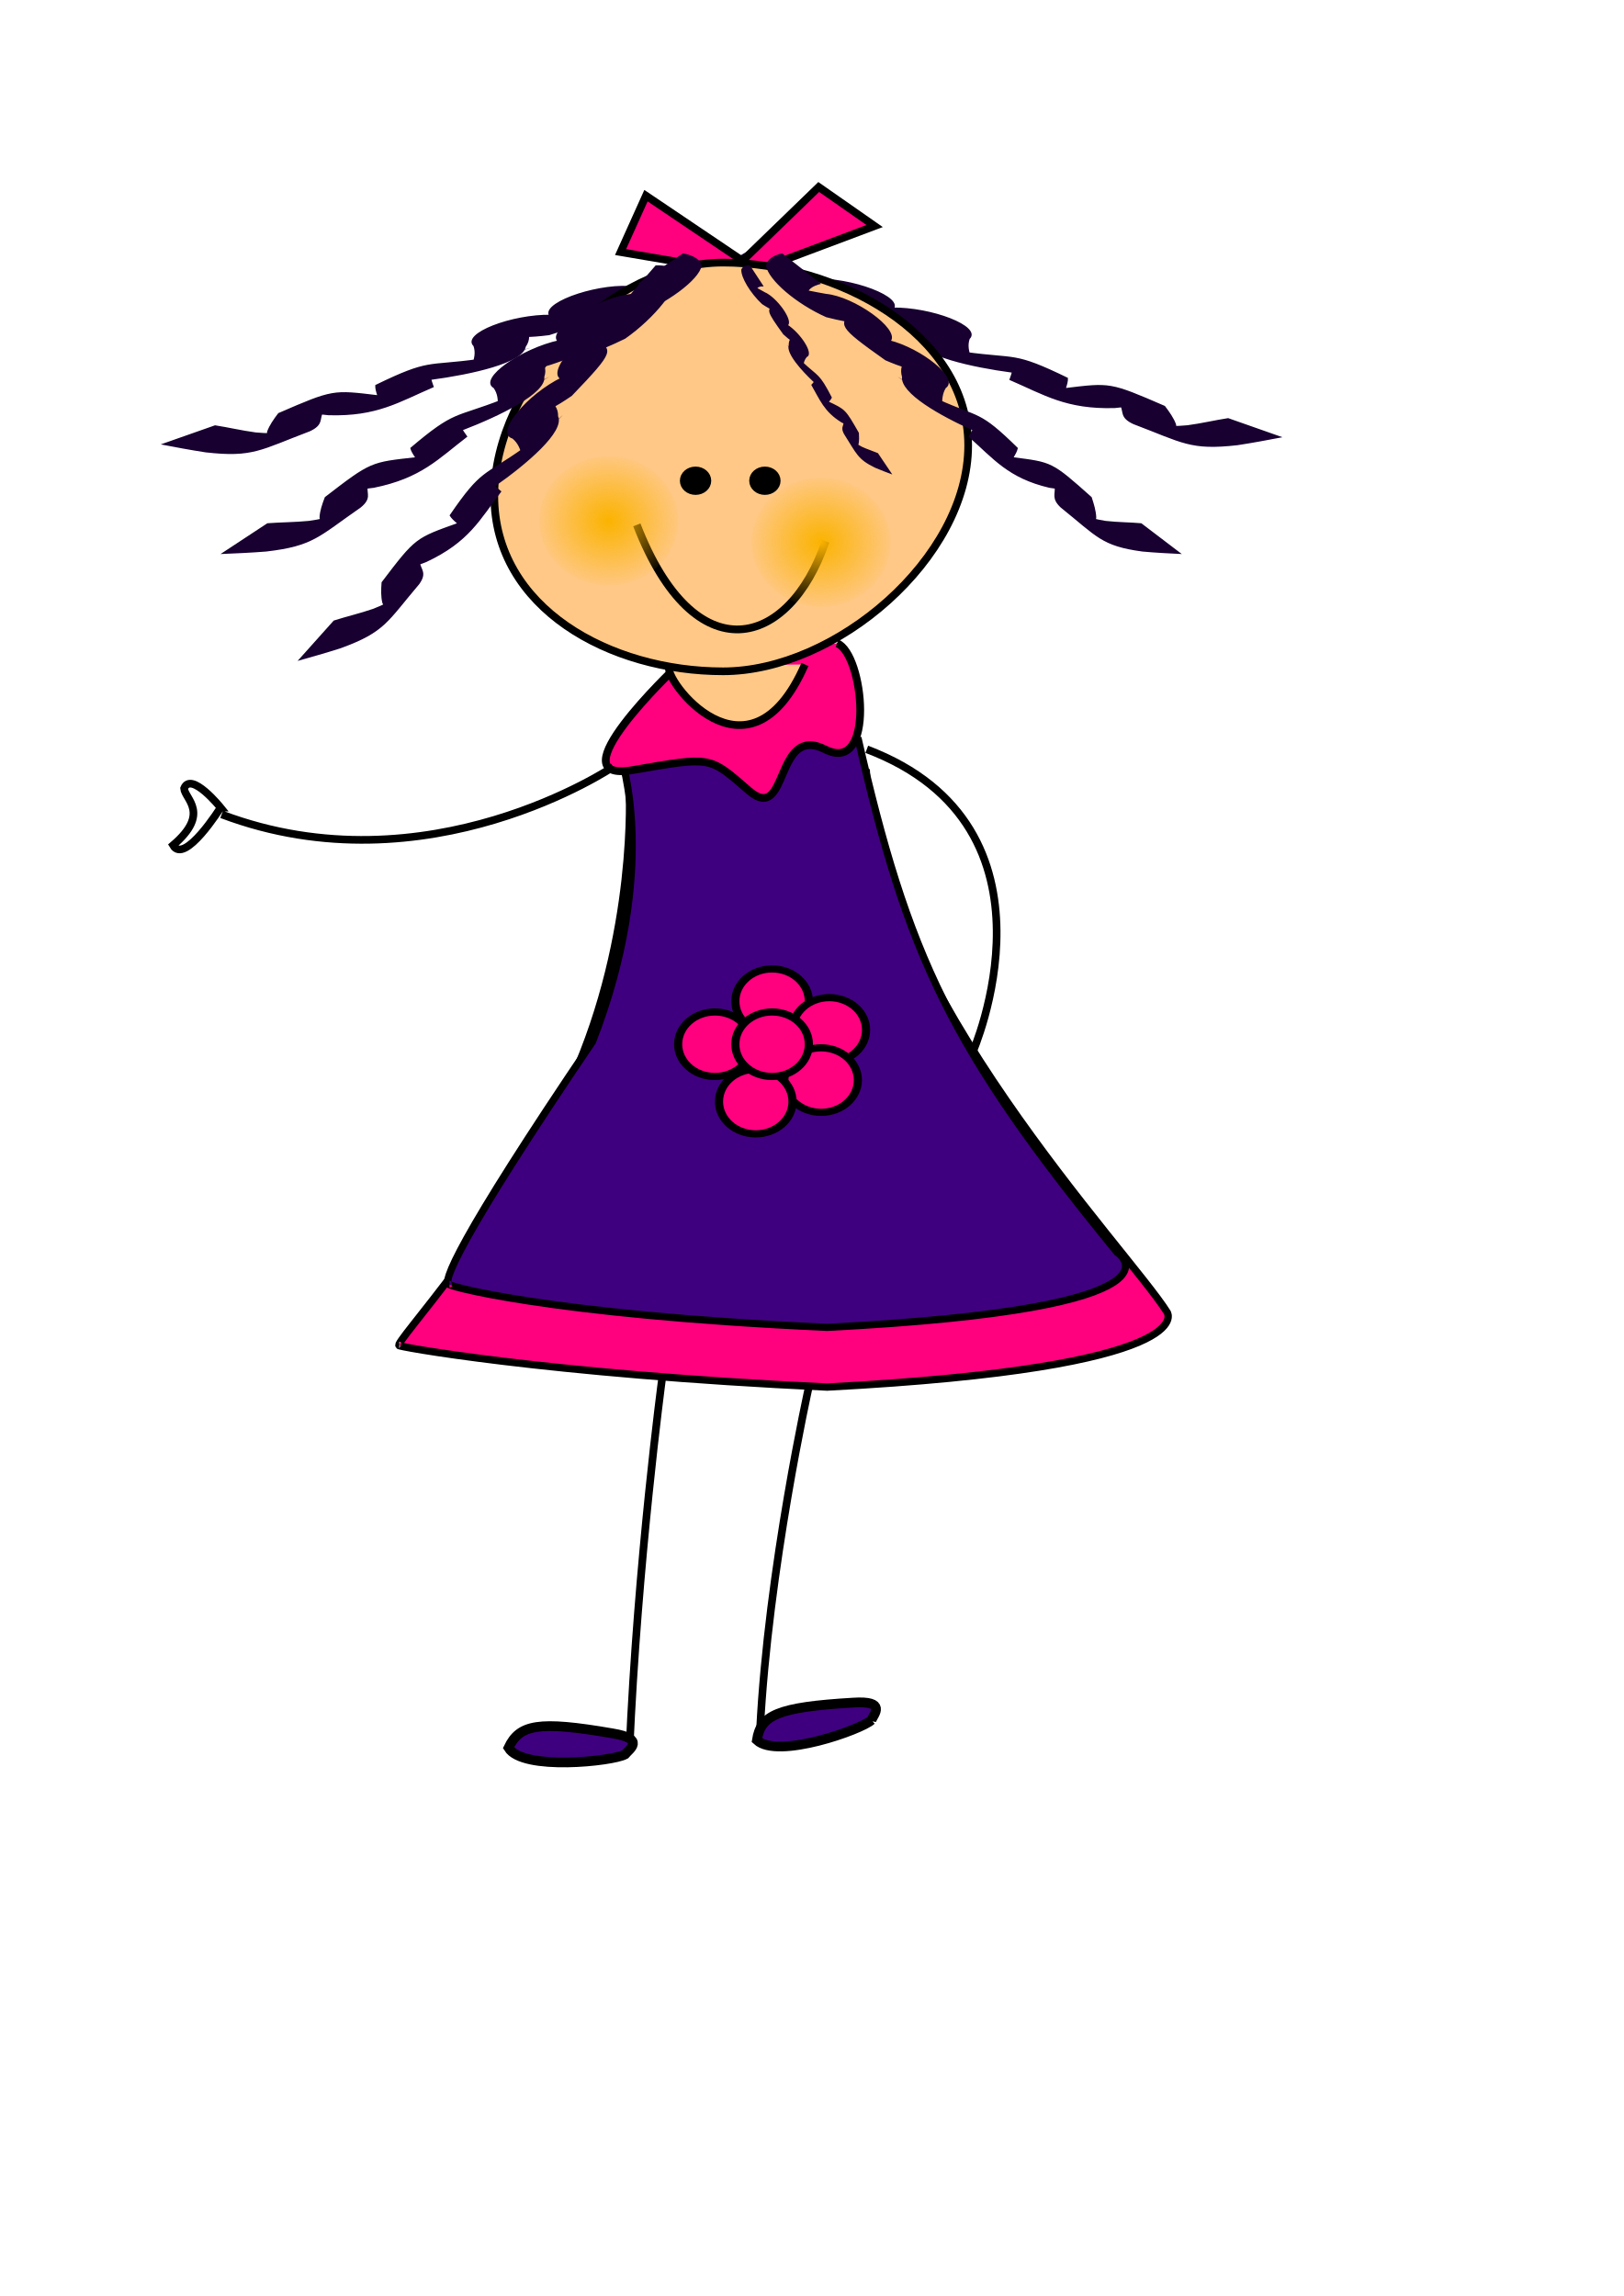
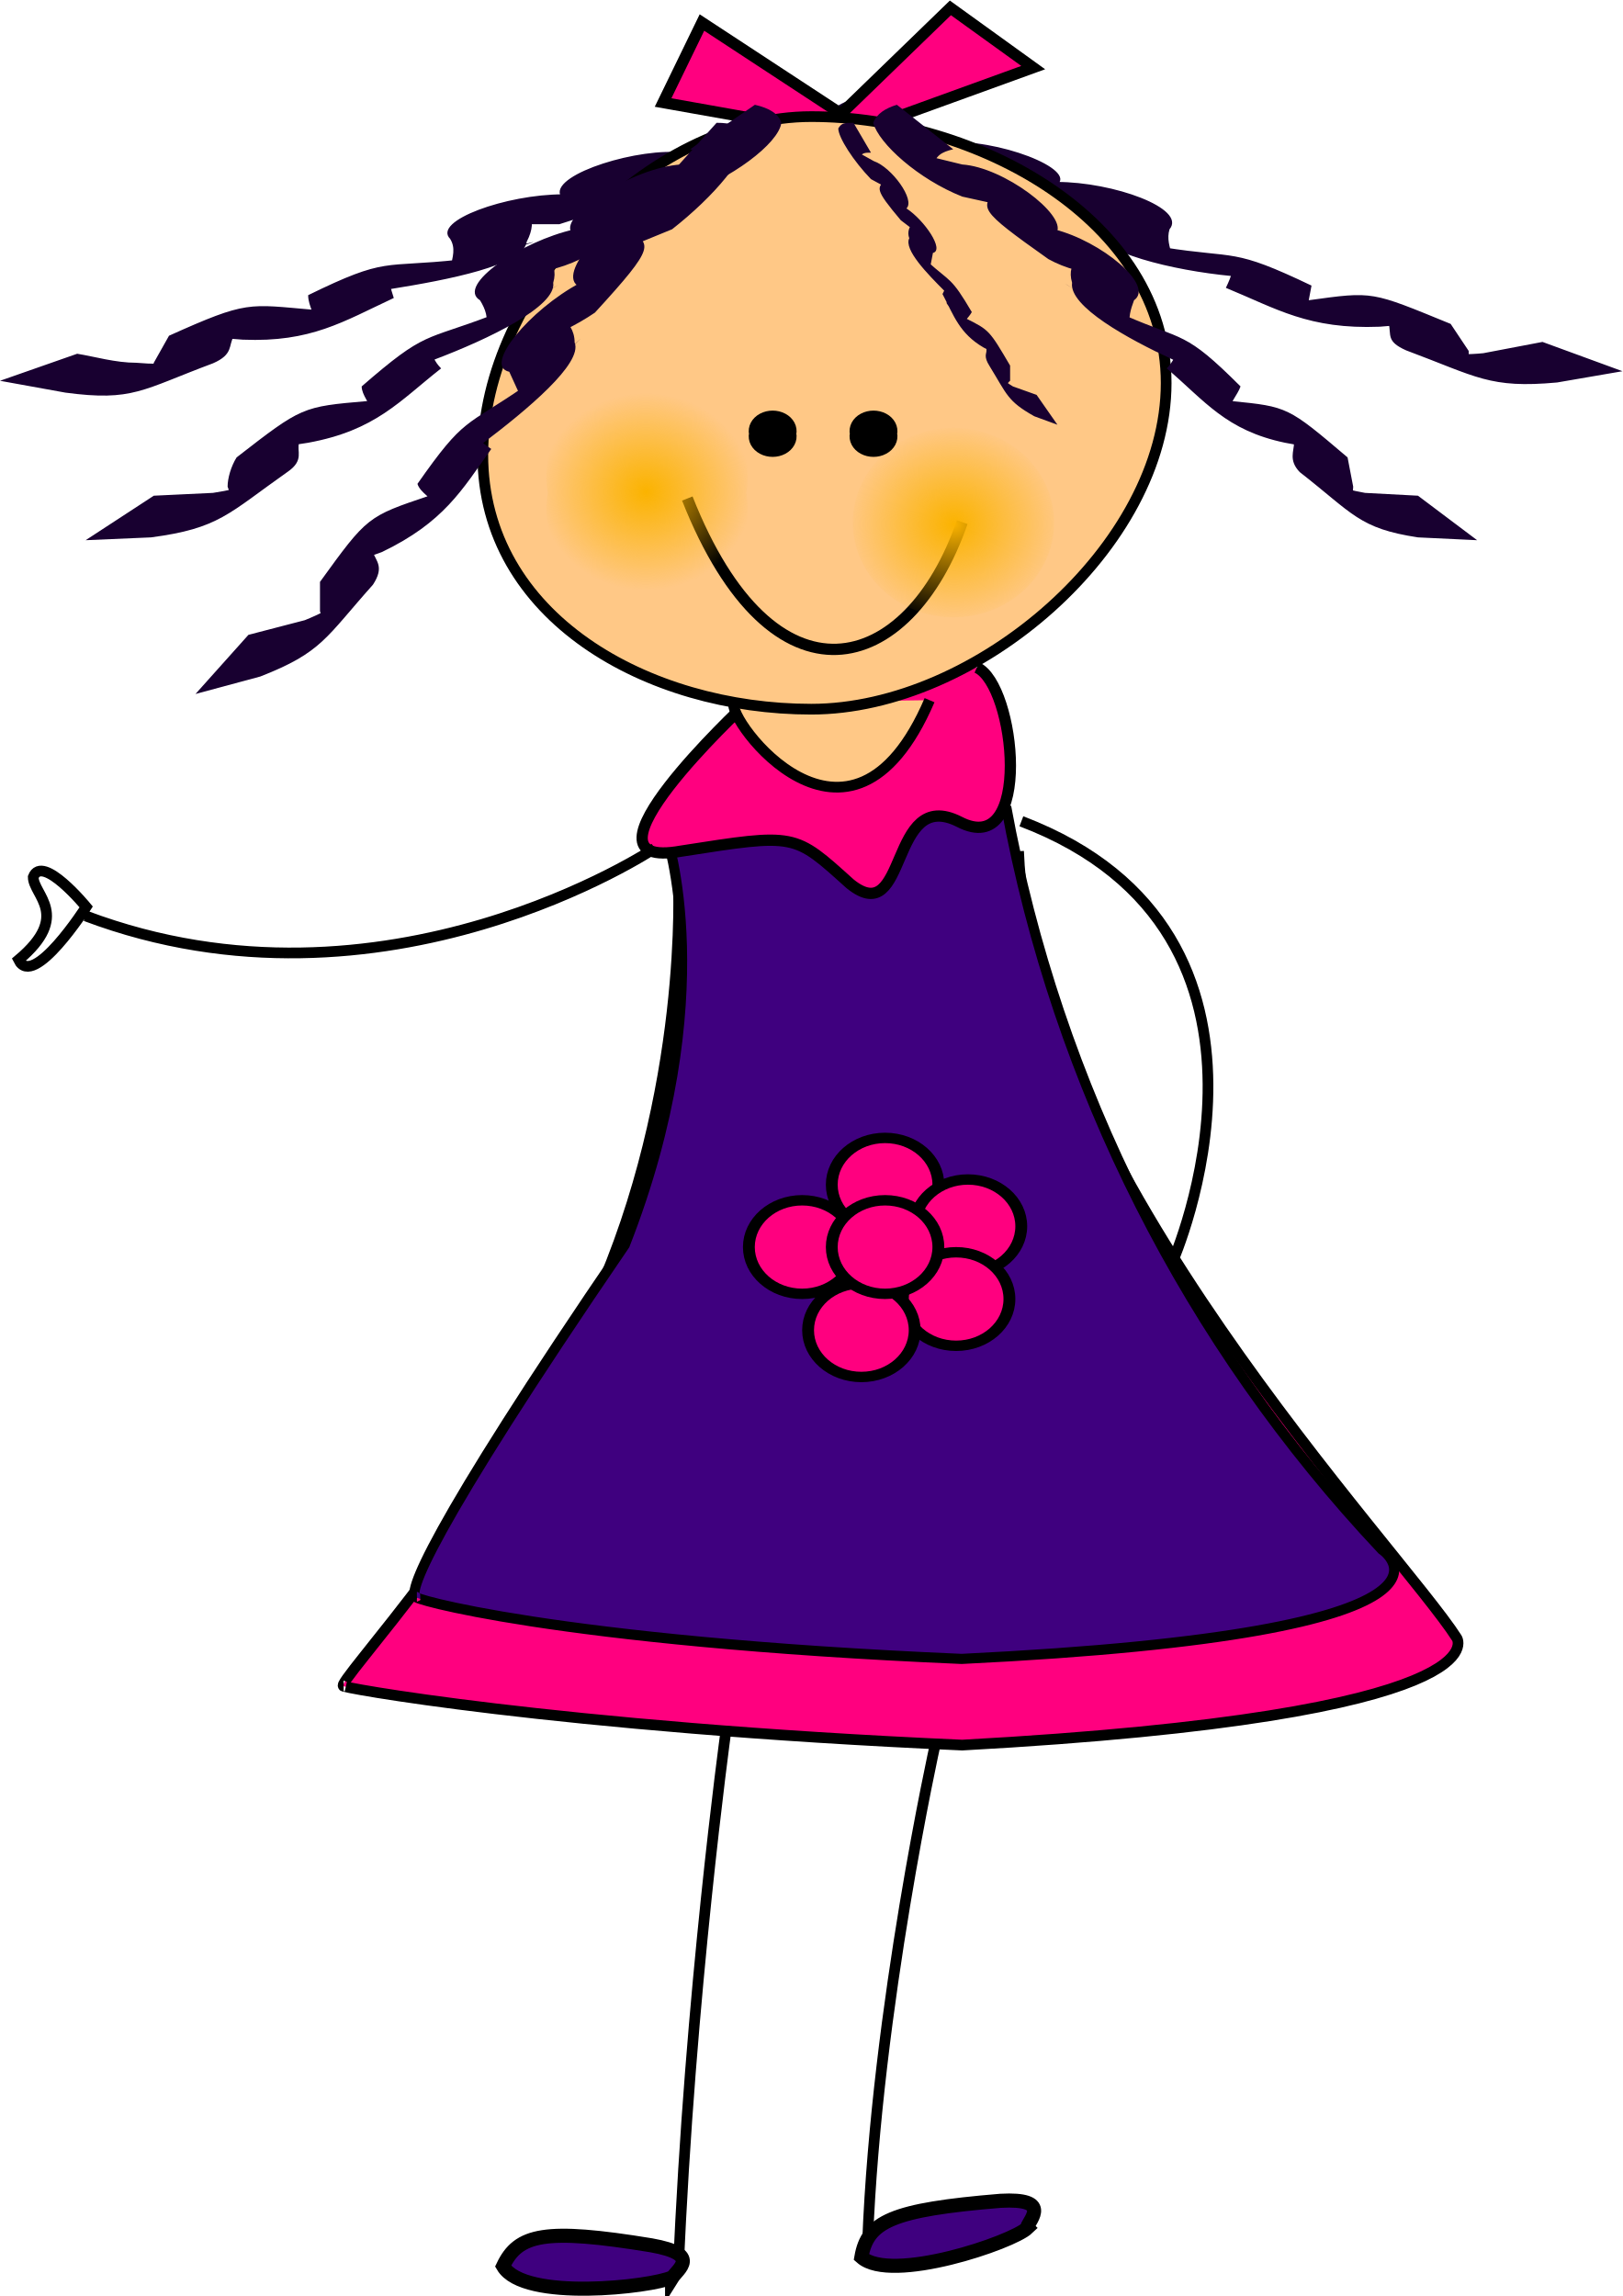
- <svg xmlns="http://www.w3.org/2000/svg" xmlns:xlink="http://www.w3.org/1999/xlink" viewBox="0 0 793.7 1122.5">
+ <svg xmlns="http://www.w3.org/2000/svg" xmlns:xlink="http://www.w3.org/1999/xlink" viewBox="0 0 288 407.6">
  <defs>
-     <radialGradient xlink:href="#a" id="b" cx="-100.53" cy="207.97" r="36.937" gradientTransform="matrix(.97333 0 0 .9018 395.38 67.049)" gradientUnits="userSpaceOnUse" />
-     <radialGradient xlink:href="#a" id="c" cx="-100.53" cy="207.97" r="36.937" gradientTransform="matrix(.97333 0 0 .9018 499.22 77.566)" gradientUnits="userSpaceOnUse" />
+     <radialGradient xlink:href="#a" id="b" cx="-100.5" cy="208" r="36.9" gradientTransform="matrix(.97333 0 0 .9018 395 67)" gradientUnits="userSpaceOnUse" />
+     <radialGradient xlink:href="#a" id="c" cx="-100.5" cy="208" r="36.9" gradientTransform="matrix(.97333 0 0 .9018 499 78)" gradientUnits="userSpaceOnUse" />
    <linearGradient id="a">
      <stop offset="0" stop-color="#fbb300" />
      <stop offset="1" stop-color="#fbb300" stop-opacity="0" />
    </linearGradient>
  </defs>
  <g stroke="#000">
    <g fill-rule="evenodd">
-       <path fill="#ff007f" stroke-width="3.594" d="M307.59 385.75s3.994 70.921-27.956 141.84c-31.95 70.921-88.454 130.2-84.461 130.2-3.994 0 70.354 13.895 209.17 20.342 183.71-9.671 166.24-36.46 166.24-36.46-18.415-29.729-143.18-159.21-147.18-265.6" />
-       <path fill="#3f007f" stroke-width="3.54" d="M303.53 370.19s19.044 54.478-13.892 139.03c-66.399 98.04-73.897 118.66-69.903 118.66-3.994 0 45.791 14.799 184.61 21.055 183.71-9.384 141.68-36.694 141.68-36.694-81.69-99.726-102.38-145.13-126.68-251.62" />
-       <path fill="#ff007f" stroke-width="3.804" d="M330.03 326.55s-59.722 56.672-20.695 49.935c39.026-6.737 37.252-6.737 56.766 10.105 19.513 16.842 12.418-32.841 37.252-20.21 24.835 12.631 18.913-46.754 5.806-51.905" />
-       <path fill="#ffc886" stroke-width="3.748" d="M327.15 325.67c-3.613 5.641 38.664 62.486 66.316-.823" />
+       <path fill="#ff007f" stroke-width="1.9" d="M120.4 156.3s2 37.3-14.8 74.7C88.8 268.3 59 299.3 61 299.3c-2.1 0 37.3 7.3 109.8 10.5 96.7-5.3 87.8-19 87.8-19-10-15.7-75.7-84-77.8-139.7" />
+       <path fill="#3f007f" stroke-width="1.8" d="M118.2 148s10 28.8-7.3 73C75.7 272.5 72 283.5 74 283.5c-2.1 0 24.2 7.9 96.7 11 96.7-4.7 74.6-19.4 74.6-19.4a260.7 260.7 0 0 1-66.7-131.9" />
+       <path fill="#ff007f" stroke-width="2" d="M132 125.3s-31.6 29.5-11.1 25.8c20.5-3.2 20-3.2 30 5.8 10.4 8.4 6.8-17.4 19.4-11 13.1 6.8 10-24.3 3.1-27.4" />
+       <path fill="#ffc886" stroke-width="1.9" d="M130.3 124.8c-1.5 2.6 20.5 32.6 34.7-.5" />
    </g>
    <g fill="#ff007f" stroke-width="4">
-       <path d="M115.82 395.38a17.972 17.972 0 1 1-35.944 0 17.972 17.972 0 1 1 35.944 0z" transform="matrix(1 0 0 .87775 279.56 142.43)" />
-       <path d="M143.78 411.36a17.972 17.972 0 1 1-35.944 0 17.972 17.972 0 1 1 35.944 0z" transform="matrix(1 0 0 .87775 279.56 142.43)" />
-       <path d="M139.78 439.32a17.972 17.972 0 1 1-35.944 0 17.972 17.972 0 1 1 35.944 0z" transform="matrix(1 0 0 .87775 279.56 142.43)" />
-       <path d="M107.83 451.3a17.972 17.972 0 1 1-35.944 0 17.972 17.972 0 1 1 35.944 0z" transform="matrix(1 0 0 .87775 279.56 142.43)" />
-       <path d="M87.863 419.35a17.972 17.972 0 1 1-35.944 0 17.972 17.972 0 1 1 35.944 0z" transform="matrix(1 0 0 .87775 279.56 142.43)" />
-       <path d="M115.82 419.35a17.972 17.972 0 1 1-35.944 0 17.972 17.972 0 1 1 35.944 0z" transform="matrix(1 0 0 .87775 279.56 142.43)" />
+       <path d="M116 395a18 18 0 1 1-36 0 18 18 0 1 1 36 0z" transform="matrix(.52555 0 0 .4613 105.6 28.1)" />
+       <path d="M144 411a18 18 0 1 1-36 0 18 18 0 1 1 36 0z" transform="matrix(.52555 0 0 .4613 105.6 28.1)" />
+       <path d="M140 439a18 18 0 1 1-36 0 18 18 0 1 1 36 0z" transform="matrix(.52555 0 0 .4613 105.6 28.1)" />
+       <path d="M108 451a18 18 0 1 1-36 0 18 18 0 1 1 36 0z" transform="matrix(.52555 0 0 .4613 105.6 28.1)" />
+       <path d="M88 419a18 18 0 1 1-36 0 18 18 0 1 1 36 0z" transform="matrix(.52555 0 0 .4613 105.6 28.1)" />
+       <path d="M116 419a18 18 0 1 1-36 0 18 18 0 1 1 36 0z" transform="matrix(.52555 0 0 .4613 105.6 28.1)" />
    </g>
    <g fill-rule="evenodd">
-       <g fill="none" stroke-width="3.748">
-         <path d="M108.35 398.15c100.51 38.057 191.37-23.234 191.37-23.234M423.69 366.33c100.51 38.057 51.589 148.54 51.589 148.54M307.65 856.36c3.994-92.897 15.975-182.29 15.975-182.29M371.5 845.84c3.994-78.875 23.963-168.27 23.963-168.27M107.83 394.82s-14.475-17.955-17.856-9.367c.423 5.25 13.023 12.095-5.402 27.786 5.665 9.755 23.257-18.419 23.257-18.419z" />
-       </g>
-       <g fill="#3f007f" stroke-width="4.773">
-         <path d="M305.5 857.74c2.043-2.562 10.366-7.591-6.167-10.318-36.353-6.292-45.368-4.304-50.773 7.061 6.978 11.38 50.812 6.587 56.94 3.257zM425.94 840.97c1.218-2.938 7.775-9.688-9-8.566-36.97 2.182-45.09 6.15-46.96 18.355 10.095 9.407 51.022-5.18 55.96-9.79z" />
-       </g>
+       <path d="M15.2 162.6c53.1 20 101-12 101-12m65.1-4.8c52.6 20 26.8 78.3 26.8 78.3m-87.7 179.2c2-48.8 8.4-95.6 8.4-95.6M154 398c1.6-41.5 12-88.3 12-88.3M15.3 161s-7.8-9.5-9.4-5.3c0 3.2 6.8 6.8-2.6 14.7 2.6 5.3 12-9.4 12-9.4z" fill="none" stroke-width="1.9" />
+       <path d="M119.3 404.4c1-1.6 5.3-4.2-3.7-5.8-18.9-3.1-23.6-2-26.3 3.7 3.7 6.3 26.3 3.7 30 2zm63-9c.6-1.5 4.3-5.2-4.7-4.7-19.4 1.6-23.6 3.7-24.7 10 5.3 4.7 26.8-2.6 29.5-5.2z" fill="#3f007f" stroke-width="2.5" />
    </g>
  </g>
-   <g fill="#180030">
-     <path d="M105.11 207.93c6.3.96 13.016 2.57 19.919 3.487 21.281 2.077 34.263-5.55-1.594 7.932 7.416-2.912 6.675-5.393 7.174-8.444 1.081-2.975 3.133-5.913 5.429-8.924 26.958-11.695 26.619-11.39 48.824-8.739 25.163-1.306 30.169-5.624.316 4.967.37-3.447-1.958-6.566-1.744-9.952 26.77-13.041 24.936-9.178 50.315-12.718 16.572-2.093 49.517-12.78-3.183 3.15 1.32-3.33 1.962-6.342.9-9.473-6.259-6.247 18.89-15.682 37.904-15.338 7.21 1.524 12.441 1.25 21.854-.268-28.865 12.228-19.274 8.354-23.046.3-2.536-6.834 26.542-16.16 42.313-13.785 6.605.5 12.97.98 19.994.919 20.087-6.906-24.697 14.048-9.805 2.557.667-3.18-1.615-5.462-6.07-7.582l25.708-9.411c4.658 2.236 7.167 4.654 6.992 7.93-3.287 6.423-21.892 14.11-40.321 16.57-7.57-.07-14.782-.635-21.632-1.357-24.79.776 16.794-11.795 8.947-5.042 4.102 8.711 5.688 9.143-25.817 19.144-9.69 1.215-15.972 1.337-23.39-.088-22.937 1.68 19.965-13.81 12.527-3.743 1.221 3.126 1.722 6.152-.638 9.54-1.39 7.983-26.607 13.5-46.248 16.124-23.357 2.922-31.4 3.642.182-6.176-1.202 3.154-.003 6.487 1.154 9.723-16.996 7.29-27.697 14.497-51.567 13.772-20.02-2.478-30.08 1.987 3.28-9.651-3 2.797-6.18 5.716-6.077 8.648-1.465 3.032.287 5.83-6.245 8.849-24.126 9.12-27.766 12.94-50.96 10.304-7.518-1.145-15.106-2.58-21.927-3.89l26.533-9.336zM600.34 204.42c-6.3.96-13.016 2.57-19.919 3.487-21.281 2.077-34.263-5.55 1.594 7.932-7.416-2.912-6.675-5.393-7.174-8.444-1.081-2.975-3.133-5.913-5.429-8.924-26.959-11.695-26.619-11.39-48.824-8.739-25.164-1.306-30.169-5.624-.316 4.967-.37-3.446 1.958-6.566 1.744-9.952-26.77-13.04-24.936-9.178-50.315-12.717-16.572-2.093-49.517-12.78 3.183 3.15-1.32-3.33-1.962-6.341-.9-9.473 6.259-6.247-18.89-15.682-37.904-15.338-7.21 1.524-12.441 1.25-21.854-.268 28.865 12.228 19.274 8.354 23.046.3 2.536-6.834-26.542-16.16-42.313-13.785-6.605.5-12.97.98-19.994.919-20.087-6.906 24.697 14.048 9.805 2.557-.667-3.18 1.615-5.462 6.07-7.582l-25.709-9.41c-4.657 2.235-7.166 4.653-6.991 7.929 3.287 6.423 21.892 14.11 40.32 16.57 7.572-.07 14.783-.635 21.633-1.357 24.79.776-16.794-11.795-8.947-5.042-4.102 8.711-5.688 9.144 25.817 19.144 9.69 1.215 15.972 1.337 23.39-.088 22.936 1.68-19.965-13.81-12.527-3.743-1.221 3.126-1.722 6.153.638 9.54 1.39 7.983 26.607 13.5 46.248 16.124 23.357 2.922 31.4 3.642-.182-6.176 1.202 3.154.003 6.488-1.154 9.723 16.996 7.29 27.697 14.497 51.567 13.772 20.02-2.478 30.08 1.987-3.28-9.651 3 2.797 6.18 5.716 6.077 8.648 1.465 3.032-.288 5.83 6.245 8.85 24.126 9.12 27.766 12.94 50.96 10.303 7.518-1.144 15.106-2.58 21.927-3.89l-26.533-9.336z" />
-   </g>
+   <path d="M13.7 62.8c3.1.5 6.8 1.6 10.5 1.6 11 1 17.8-2.7-1 4.2 4.1-1.6 3.6-2.7 4.1-4.2l2.7-4.8C44 53.3 44 54 55.7 55c13.1-.5 15.8-2.6 0 2.6.5-1.5-1-3.1-1-5.2 14.1-6.9 13.1-4.8 26.8-6.3 8.4-1.6 25.7-6.9-1.6 1.5.5-2 1-3.6 0-5.2-3.2-3.2 10-7.9 20-7.9h11.5c-15.2 6.3-10 4.2-12 0-1.1-3.7 14.1-8.4 22-7.4l10.5.6c11-3.7-12.6 7.3-4.7 1.6 0-2.2-1-3.2-3.2-4.3l13.2-4.7c2.6 1 3.6 2.1 3.6 4.2-1.5 3.2-11.5 7.4-21 8.4l-11.5-.5c-12.7.5 8.9-6.3 4.7-2.6 2 4.2 3.1 4.7-13.7 10h-12c-12.1.5 10.5-7.4 6.8-2.1.5 1.5.5 3.1-.6 5.2-.5 4.2-14.1 6.8-24.1 8.4-12.6 1.6-16.8 1.6 0-3.1-.6 1.5 0 3.1.5 4.7-9 4.2-14.7 7.9-26.8 7.4-11-1-16.3 1 1.6-5.3-1.6 1.6-3.2 3.2-3.2 4.7-1 1.6 0 3.2-3.7 4.8-12.6 4.7-14.2 6.8-26.2 5.2L0 67.6Zm260.1-2.1-10.5 2c-11 1.1-17.9-3 1 4.3-3.6-1.6-3.6-3.2-3.6-4.7l-3.2-4.8c-14.2-5.8-13.6-5.8-25.2-4.2-13.7-1-16.3-3.1-.5 2.7l1-5.3c-14.2-6.8-13.1-4.7-26.3-6.8-8.9-1-26.2-6.9 1.6 1.5-.5-1.5-1-3.1-.5-4.7 3.1-3.7-10-8.4-20-8.4-3.7 1-6.3 1-11.5 0 15.2 6.3 10.5 4.2 12 0 1.6-3.1-13.6-8.4-22-6.8l-10.5.5c-10.5-3.7 13.1 7.4 5.2 1-.5-1.5.5-2.6 3.2-3.6L150.3 18c-2.6 1-3.7 2.6-3.7 4.2 1.6 3.2 11.6 7.4 21 9l11.6-1.1c13.2.5-9-6.3-4.7-2.6-2.1 4.7-3.2 4.7 13.6 10 5.3 1 8.5 1 12.1 0 12.1 1-10.5-7.4-6.3-1.6-.5 1.6-1 3.1 0 4.7 1 4.2 14.2 7.4 24.7 8.4 12.1 1.6 16.3 2.1 0-3.1.6 1.5 0 3.1-1 5.2 9 3.7 14.7 7.4 27.3 6.9 10.5-1 15.8 1-1.6-4.8 1.6 1.6 3.2 3.2 3.2 4.2.5 2.1-.5 3.2 3.1 4.8 12.6 4.7 14.8 6.8 26.8 5.7l11.6-2Z" fill="#180030" style="stroke-width:.526" />
  <g stroke="#000">
    <g fill-rule="evenodd">
-       <path fill="#ff007f" stroke-width="3.757" d="m362.95 127.47-47.19-31.81-12.418 27.569 62.093 10.603 62.093-23.327-27.321-19.086-37.256 36.051z" />
-       <path fill="#ffc886" stroke-width="3.748" d="M473.26 217.78c0 55.149-64.699 110.42-119.81 110.42-55.114 0-111.83-30.737-111.83-85.886s56.712-113.93 111.83-113.93c55.114 0 119.81 34.242 119.81 89.391z" />
+       <path fill="#ff007f" stroke-width="2" d="M149.3 20.2 124.6 4l-6.9 14.2 32.6 5.8 33.1-12-14.7-10.6z" />
+       <path fill="#ffc886" stroke-width="1.9" d="M207 68c0 29-33.6 57.9-63 57.9-29 0-58.3-16.3-58.3-45.2 0-29 29.4-60 58.3-60 29.4 0 63 18.4 63 47.3z" />
    </g>
-     <g stroke-width="4">
-       <path d="M345.66 235.03a5.661 4.915 0 1 1-11.323 0 5.661 4.915 0 1 1 11.323 0zM379.55 235.03a5.661 4.915 0 1 1-11.323 0 5.661 4.915 0 1 1 11.323 0z" />
-     </g>
-     <path fill="none" stroke-width="3.783" d="M311.28 256.6c28.381 73.31 74.542 60.279 92.29 8.037" />
+     <path d="M140.3 77a3.2 2.6 0 1 1-6.3 0 3.2 2.6 0 1 1 6.3 0zm17.9 0a3.2 2.6 0 1 1-6.3 0 3.2 2.6 0 1 1 6.3 0z" stroke-width="2.1" />
+     <path fill="none" stroke-width="2" d="M122 88.5c15.2 38.4 39.3 31.6 48.8 4.2" />
  </g>
  <g fill="#180030">
-     <path d="M557.91 255.82c-5.503-.504-11.519-.475-17.515-1.157-18.292-2.828-27.185-13.145-.69 8.024-5.449-4.497-4.198-6.725-3.837-9.786-.145-3.12-1.11-6.423-2.258-9.854-19.522-17.42-19.317-17.05-38.526-19.532-20.67-6.978-23.749-12.286-1.53 4.726.57-3.413 3.308-5.897 3.992-9.217-19.022-18.678-18.475-14.53-38.757-23.715-13.3-5.786-38.076-23.594 1.855 3.766-.253-3.516-.022-6.57 1.662-9.355 6.816-4.612-11.771-19.439-27.73-23.426-6.407-.165-10.703-1.619-18.173-5.224 20.978 18.37 13.96 12.449 19.16 5.526 3.858-6.025-18.038-21.639-31.806-22.928-5.64-1.017-11.075-2-16.924-3.654-15.007-11.234 17.035 19.18 7.533 4.697.253-3.222 2.74-4.909 6.999-5.945l-19.061-14.93c-4.457 1.1-7.168 2.867-7.856 6.07 1.107 6.952 14.678 18.603 29.434 25.168 6.337 1.65 12.5 2.744 18.402 3.602 20.495 6.382-11.013-15.208-6.184-6.902-5.643 7.482-7.078 7.54 16.67 24.357 7.78 3.375 12.992 4.92 19.548 5.228 18.716 6.834-13.147-17.875-9.504-6.461-1.816 2.742-3.005 5.552-1.898 9.36-.874 8.027 18.77 19.084 34.495 26.08 18.751 8.13 25.281 10.652 1.422-6.006.2 3.32-1.65 6.267-3.44 9.13 12.328 10.902 19.423 20.295 39.533 25.018 17.342 2.154 24.602 8.752-.278-10.067 1.791 3.383 3.702 6.925 2.868 9.734.45 3.26-1.725 5.565 2.958 9.966 17.814 14.29 19.879 18.808 39.91 21.53 6.567.602 13.266.939 19.293 1.224l-19.768-15.046zM163.13 303.39c6.002-1.933 12.736-3.487 19.237-5.722 19.613-7.541 26.511-19.844 3.138 7.569 4.763-5.777 2.709-7.6 1.403-10.461-.758-3.052-.655-6.497-.382-10.112 16.685-21.96 16.565-21.547 37.305-28.995 21.048-12.175 22.923-18.111 3.103 4.162-1.643-3.147-5.436-4.827-7.18-7.853 15.756-23.043 16.367-18.892 36.33-33.096 13.16-9.086 35.604-32.8-.962 4.124-.754-3.462-1.913-6.352-4.616-8.598-8.979-2.663 7.426-21.871 24.089-29.918 7.113-1.845 11.486-4.378 18.773-9.824-18.032 23.258-11.933 15.694-19.788 10.374-6.09-4.805 13.781-25.644 28.791-30.508 6.005-2.465 11.79-4.843 17.839-7.979 13.462-14.796-13.386 23.005-7.035 6.518-1.234-3.046-4.51-4.021-9.576-3.902l16.904-19.433c5.306-.108 8.857.885 10.572 3.799.812 7.005-10.922 21.827-25.48 32.047-6.597 3.26-13.164 5.937-19.508 8.318-21.027 11.552 7.825-17.585 4.877-8.293 8.514 5.743 10.134 5.422-11.453 27.91-7.702 5.305-13.07 8.167-20.307 10.189-18.905 11.522 9.424-20.722 8.718-8.74 2.838 2.172 4.995 4.573 4.88 8.542 3.345 7.524-15.351 23.368-30.866 34.261-18.563 12.781-25.118 16.934-3.36-5.428.755 3.258 3.692 5.62 6.537 7.914-10.567 13.772-15.728 24.71-36.813 34.558-18.749 6.64-24.918 14.922-2.657-9.798-1.005 3.74-2.096 7.663-.336 10.156.458 3.269 3.57 4.922-.368 10.404-15.698 18.487-16.674 23.393-38.263 31.288-7.162 2.308-14.552 4.395-21.205 6.255l17.66-19.73z" />
-     <path d="M130.68 255.82c6.368-.504 13.33-.475 20.269-1.157 21.168-2.828 31.459-13.145.799 8.024 6.305-4.497 4.858-6.725 4.44-9.786.167-3.12 1.283-6.423 2.612-9.854 22.592-17.42 22.354-17.05 44.583-19.532 23.921-6.978 27.482-12.286 1.77 4.726-.659-3.413-3.827-5.897-4.619-9.217 22.012-18.678 21.38-14.53 44.85-23.715 15.39-5.786 44.062-23.594-2.146 3.766.293-3.516.025-6.57-1.923-9.355-7.888-4.612 13.622-19.439 32.09-23.426 7.414-.165 12.386-1.619 21.03-5.224-24.276 18.37-16.154 12.449-22.173 5.526-4.465-6.025 20.873-21.639 36.806-22.928 6.527-1.017 12.816-2 19.584-3.654 17.366-11.234-19.713 19.18-8.717 4.697-.294-3.222-3.17-4.909-8.1-5.945l22.058-14.93c5.158 1.1 8.294 2.867 9.092 6.07-1.282 6.952-16.986 18.603-34.061 25.168-7.334 1.65-14.466 2.744-21.296 3.602-23.717 6.382 12.744-15.208 7.155-6.902 6.53 7.482 8.19 7.54-19.292 24.357-9.003 3.375-15.033 4.92-22.62 5.228-21.658 6.834 15.214-17.875 10.998-6.461 2.101 2.742 3.477 5.552 2.196 9.36 1.012 8.027-21.72 19.084-39.918 26.08-21.699 8.13-29.255 10.652-1.645-6.006-.23 3.32 1.91 6.267 3.982 9.13-14.267 10.902-22.478 20.295-45.75 25.018-20.067 2.154-28.468 8.752.323-10.067-2.073 3.383-4.284 6.925-3.319 9.734-.521 3.26 1.996 5.565-3.423 9.966-20.615 14.29-23.004 18.808-46.185 21.53-7.6.602-15.352.939-22.327 1.224l22.876-15.046zM429.15 221.54c-2.387-1.022-5.064-1.844-7.65-3.026-7.798-3.986-10.541-10.492-1.247 4.002-1.894-3.054-1.077-4.018-.558-5.53.302-1.613.26-3.435.152-5.346-6.634-11.61-6.586-11.392-14.833-15.33-8.37-6.437-9.115-9.576-1.234 2.2.654-1.663 2.162-2.552 2.855-4.152-6.264-12.183-6.508-9.988-14.446-17.498-5.233-4.803-14.157-17.342.383 2.181.3-1.83.76-3.358 1.835-4.546 3.57-1.408-2.952-11.564-9.578-15.818-2.828-.975-4.567-2.315-7.465-5.194 7.17 12.297 4.745 8.298 7.869 5.485 2.42-2.54-5.48-13.558-11.448-16.13-2.388-1.303-4.689-2.56-7.094-4.218-5.353-7.823 5.323 12.163 2.797 3.446.491-1.61 1.794-2.126 3.808-2.063l-6.721-10.274c-2.11-.057-3.522.468-4.204 2.008-.323 3.704 4.343 11.54 10.131 16.943 2.624 1.724 5.235 3.139 7.757 4.398 8.361 6.108-3.111-9.298-1.939-4.385-3.385 3.037-4.03 2.867 4.554 14.756 3.062 2.805 5.197 4.318 8.075 5.387 7.517 6.092-3.748-10.956-3.467-4.62-1.128 1.148-1.986 2.417-1.94 4.516-1.33 3.977 6.104 12.355 12.273 18.114 7.381 6.757 9.988 8.953 1.336-2.87-.3 1.723-1.468 2.97-2.6 4.184 4.202 7.281 6.255 13.064 14.639 18.271 7.455 3.51 9.908 7.89 1.056-5.18.4 1.977.834 4.051.134 5.37-.182 1.728-1.42 2.602.146 5.5 6.242 9.774 6.63 12.369 15.214 16.543 2.848 1.22 5.787 2.323 8.432 3.306l-7.022-10.43z" />
+     <path d="m251.7 88-9.4-.5c-9.5-1.6-14.2-6.8 0 4.2-3.2-2.6-2.1-3.7-2.1-5.3l-1-5.2c-10.6-9-10.6-9-20.6-10-11-3.7-12.6-6.8-.5 2.1 0-1.6 1.6-3.2 2.1-4.7-10-10-10-8-20.5-12.6-7.3-2.7-20-12.1 1 2-.5-1.5 0-3.1.6-4.7 3.7-2.6-5.8-10.5-14.2-12.6a19 19 0 0 1-10-2.6c11 9.4 7.4 6.8 10.5 3.1 1.6-3.1-9.4-11.5-16.8-12l-9-2.2c-7.8-5.7 9 10 3.7 2.7.6-2.1 1.6-2.7 3.7-3.2l-10-7.9c-2 .6-3.6 1.6-4.2 3.2 1 3.7 8 10 15.8 13.1l9.5 2.1c11 3.2-5.8-8.4-3.2-3.6-3.1 3.6-3.7 3.6 9 12.6a21 21 0 0 0 10 2.6c10 3.7-6.9-9.5-4.8-3.2-1 1.6-1.6 2.7-1 4.8-.6 4.2 10 10 17.8 13.6 10 4.2 13.7 5.8 1-3.1 0 2-1 3.7-2 4.7 6.8 5.8 10.5 11 21 13.2 9 1.5 13.1 4.7 0-5.3l1.6 5.3c0 1.5-1 3.1 1 5.2 9.5 7.4 10.5 10 21 11.6l10.5.5zM44.1 112.7l10-2.6c10.5-4.2 14.2-10.5 2.1 3.7 2.1-3.2 1-3.7.6-5.3v-5.2c8.4-11.6 8.4-11.6 19.4-15.3 11-6.8 12-9.4 1.6 2.1-1-1.6-3.2-2.6-3.7-4.2 8.4-12 8.4-10 19-17.3 6.8-4.8 18.8-17.4-.6 2L90.4 66C85.7 65 94 55 103 50.2c3.7-.6 5.8-2.1 9.5-4.8-9.5 12.1-6.3 8-10 5.3-3.7-2.6 6.8-13.7 14.7-15.8l9.5-4.2c7.3-7.9-6.9 12.1-3.7 3.2-.5-1.6-2.1-2.1-4.8-2.1l9-10c2.6 0 4.2.5 5.2 2.1.6 3.7-5.7 11-13.1 16.8L108.8 45c-11 5.8 4.2-9.4 2.6-4.2 4.2 2.6 5.3 2.6-5.8 14.7a41.6 41.6 0 0 1-11 5.3c-10 5.8 5.3-11 4.7-4.7 1.6 1 2.7 2.6 2.7 4.7 1.5 3.7-8.5 12-16.3 17.9-10 6.8-13.2 8.9-1.6-3.2 0 2.1 1.6 3.2 3.1 4.2C82 87 78.8 92.7 67.8 98c-9.5 3.2-13.1 7.9-1-5.3-.6 2.1-1.1 4.2-.6 5.3.5 1.6 2.1 2.6 0 5.8-8.4 9.4-9 12-20 16.3l-11.5 3.1z" />
+     <path d="m27.3 88 10.5-.5c11-1.6 16.3-6.8.6 4.2 3.1-2.6 2.6-3.7 2-5.3 0-1.5.6-3.6 1.6-5.2 11.6-9 11.6-9 23.2-10 12.6-3.7 14.7-6.8 1 2.1-.5-1.6-2-3.2-2-4.7 11.5-10 11-8 23-12.6 8.4-2.7 23.2-12.1-1 2 .5-1.5 0-3.1-1-4.7-4.3-2.6 7.3-10.5 16.8-12.6 4.2 0 6.8-.5 11-2.6-12.6 9.4-8.4 6.8-11.6 3.1-2-3.1 11-11.5 19.5-12l10.5-2.2c9-5.7-10.5 10-4.7 2.7 0-2.1-1.6-2.7-4.2-3.2l11.5-7.9c2.6.6 4.2 1.6 4.7 3.2-.5 3.7-8.9 10-17.8 13.1l-11 2.1c-12.7 3.2 6.2-8.4 3.6-3.6C116.7 37 117.7 37 103 46a26 26 0 0 1-11.6 2.6c-11.5 3.7 8-9.5 5.8-3.2 1 1.6 1.6 2.7 1 4.8.6 4.2-11.5 10-21 13.6-11.5 4.2-15.2 5.8-.5-3.1-.5 2 .6 3.7 1.6 4.7-7.4 5.8-11.6 11-23.6 13.2-10.6 1.5-15.3 4.7 0-5.3-1 2.1-2.1 3.7-1.6 5.3-.5 1.5 1 3.1-2.1 5.2-10.5 7.4-12.1 10-24.2 11.6l-11.6.5zM184 70.1l-4.2-1.5c-3.6-2.1-5.2-5.8-.5 2-1-2-.5-2.6 0-3v-2.7c-3.7-6.3-3.7-6.3-7.9-8.4-4.2-3.2-4.7-4.8-.5 1.6 0-1 1-1.6 1.6-2.7-3.7-6.3-3.7-5.2-7.9-9-2.6-2.5-7.4-8.8.5 1.1l.5-2.6c2.1-.5-1.5-5.8-4.7-7.9l-4.2-3.1c4.2 6.8 2.6 4.7 4.2 3.1 1.6-1.5-2.6-7.3-5.8-8.4l-3.6-2c-3.2-4.3 2.6 6.2 1 1.5.5-1 1-1 2.1-1l-3.1-5.3c-1.6 0-2.1 0-2.7 1 0 1.6 2.7 5.8 5.8 9l3.7 2c4.7 3.2-1.6-4.6-1-2-1.6 1.6-2.2 1.6 2.6 7.3l4.2 3.2c3.6 3.1-2.1-5.8-2.1-2.6-.6.5-1 1.5-.6 2.6-1 2 3.2 6.3 6.3 9.4 3.7 3.7 5.3 4.8.6-1.5l-1 2c2 3.8 3 7 7.3 9.5 4.2 2.1 5.2 4.2.5-2.6v3.2c0 .5-.5 1 .5 2.6 3.2 5.2 3.2 6.3 8 9l4.1 1.5z" />
  </g>
-   <g stroke-width="4.01">
-     <path fill="url(#b)" d="M331.48 254.6a33.947 31.55 0 1 1-67.894 0 33.947 31.55 0 1 1 67.894 0z" />
-     <path fill="url(#c)" d="M435.32 265.11a33.947 31.55 0 1 1-67.894 0 33.947 31.55 0 1 1 67.894 0z" />
+   <g stroke-width="4">
+     <path fill="url(#b)" d="M331 255a34 32 0 1 1-67 0 34 32 0 1 1 67 0z" style="fill:url(#b)" transform="translate(-41.5 -46.5) scale(.52555)" />
+     <path fill="url(#c)" d="M435 265a34 32 0 1 1-68 0 34 32 0 1 1 68 0z" style="fill:url(#c)" transform="translate(-41.5 -46.5) scale(.52555)" />
  </g>
</svg>
